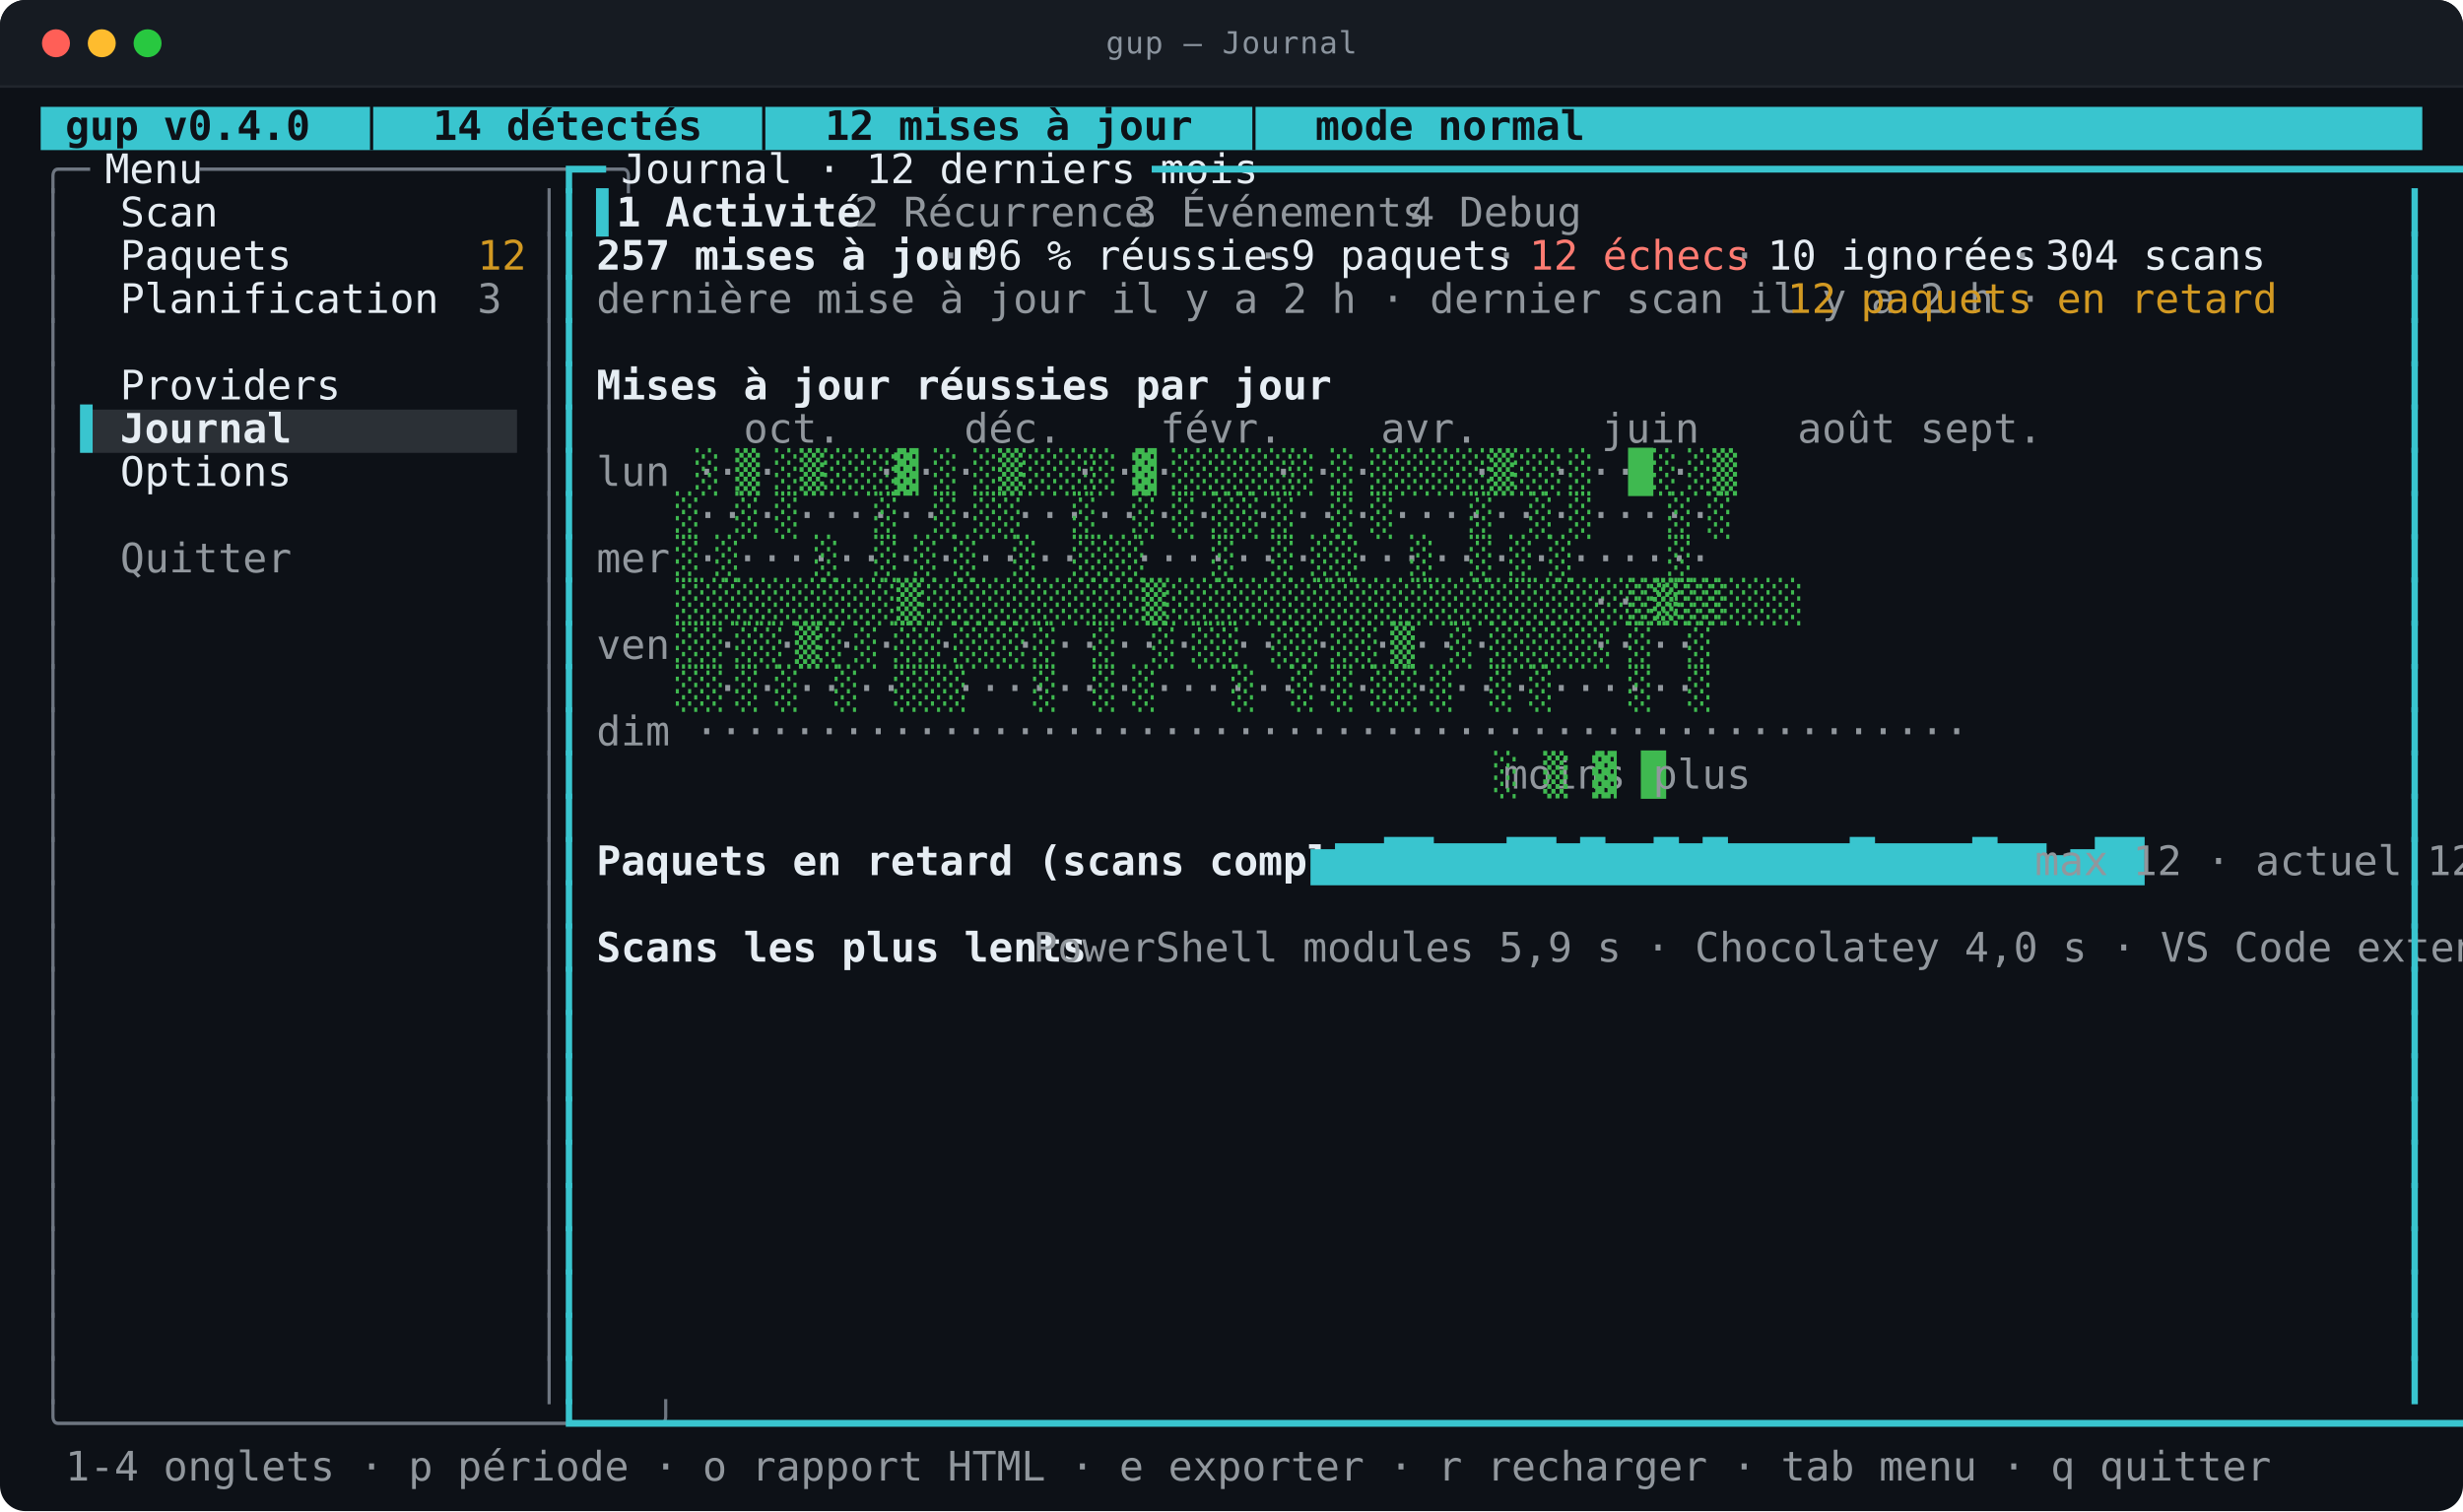
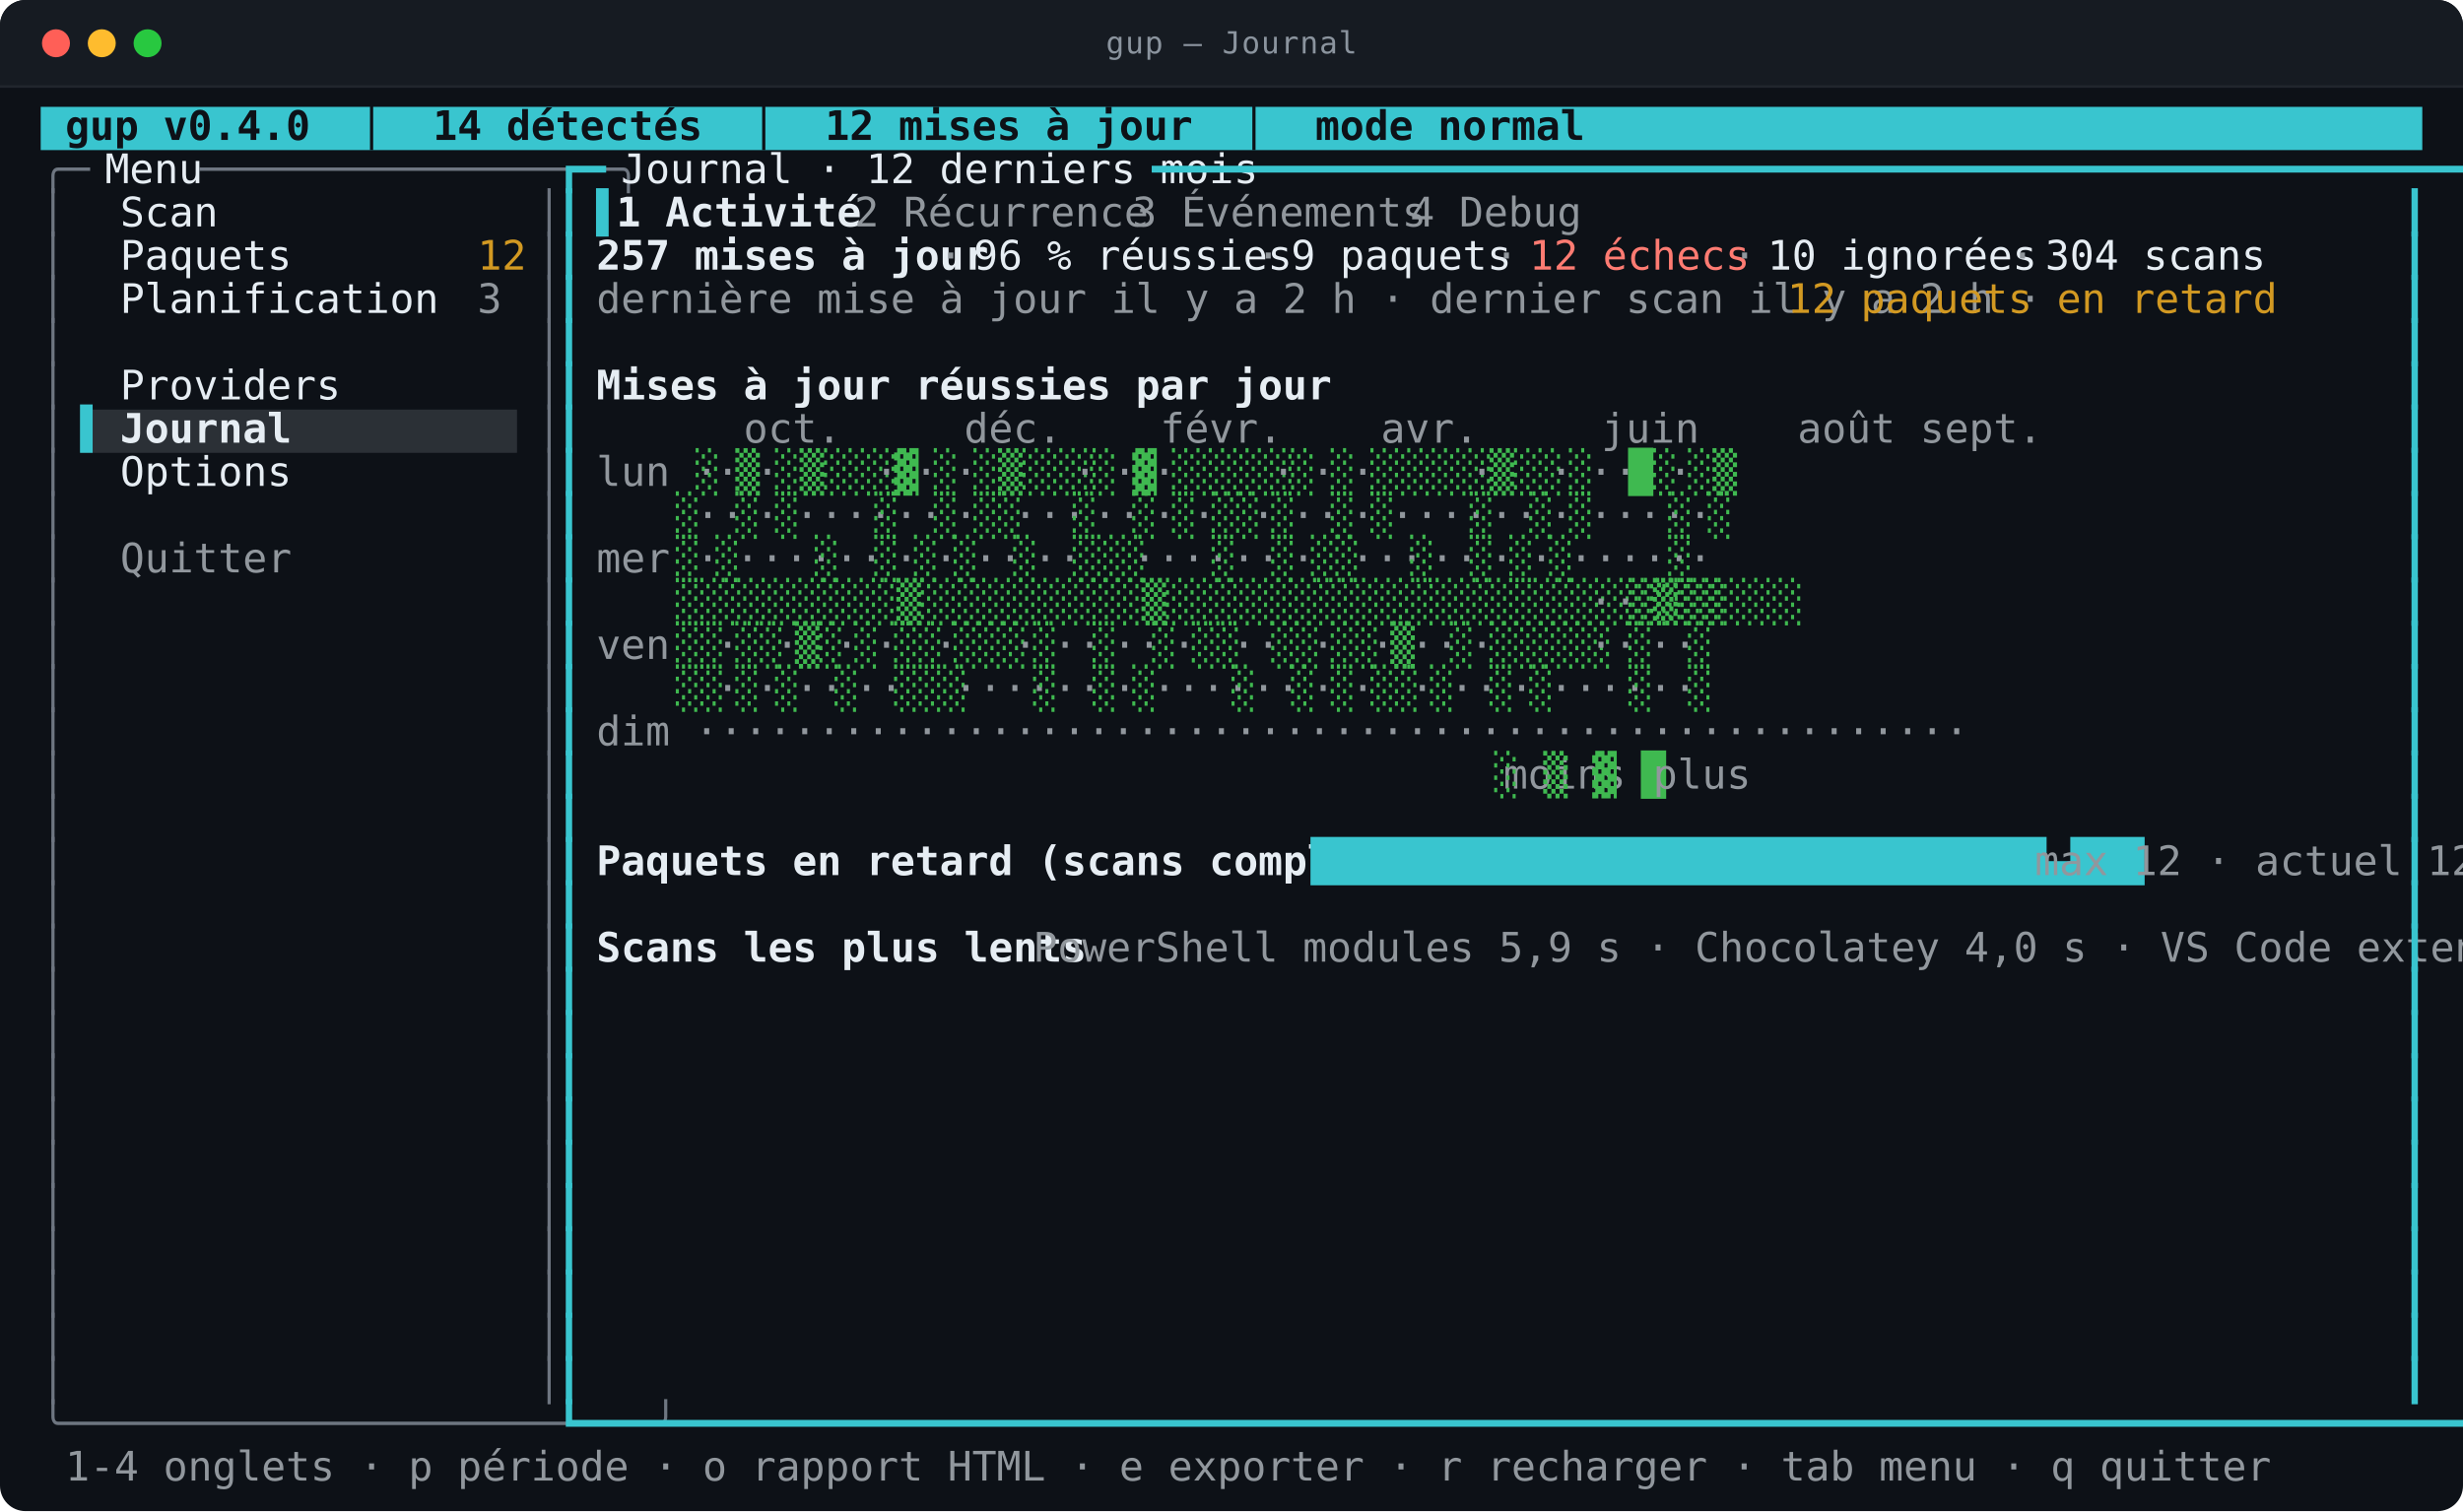
<svg xmlns="http://www.w3.org/2000/svg" viewBox="0 0 968.0 594.0" width="968.0" height="594.0" role="img" aria-labelledby="t d">
  <style>
text{font-family:ui-monospace,SFMono-Regular,"SF Mono",Menlo,Consolas,"DejaVu Sans Mono",monospace;font-size:16px}
.t{font-size:12px;letter-spacing:.4px;fill:#8b949e}
.b{font-weight:700}
.i{font-style:italic}
.u{text-decoration:underline}
.s{text-decoration:line-through}
.us{text-decoration:underline line-through}
.d{opacity:0.62}
.c0{fill:#39c5cf}
.c1{fill:#2b3036}
.c2{fill:#0d1117}
.c3{fill:#6e7681}
.c4{fill:#e6edf3}
.c5{fill:#91979d}
.c6{fill:#d29922}
.c7{fill:#ff7b72}
.c8{fill:#3fb950}
</style>
  <rect y="0.0" width="968.0" height="594.0" rx="10.0" fill="#0d1117" />
  <rect y="0.0" width="968.0" height="34.0" rx="10.0" fill="#161b22" />
  <rect y="24.0" width="968.0" height="10.0" fill="#161b22" />
  <line x1="0.0" y1="34.0" x2="968.0" y2="34.0" stroke="#21262d" />
  <circle cx="22.0" cy="17.0" r="5.5" fill="#ff5f57" />
  <circle cx="40.0" cy="17.0" r="5.5" fill="#febc2e" />
  <circle cx="58.0" cy="17.0" r="5.5" fill="#28c840" />
  <text class="t" x="484.0" y="21.0" text-anchor="middle">gup — Journal</text>
  <rect class="c0" x="16.0" y="42.0" width="936.0" height="17.0" />
  <rect class="c1" x="31.6" y="161.0" width="171.6" height="17.0" />
  <text class="c2 b" x="16.0" y="55.0" textLength="491.4" lengthAdjust="spacingAndGlyphs" xml:space="preserve"> gup v0.4.0  │  14 détectés  │  12 mises à jour  │  mode normal</text>
  <text class="c3" x="16.0" y="72.0" textLength="15.6" lengthAdjust="spacingAndGlyphs" xml:space="preserve">╭─</text>
  <text class="c4" x="31.6" y="72.0" textLength="46.8" lengthAdjust="spacingAndGlyphs" xml:space="preserve"> Menu </text>
  <text class="c3" x="78.4" y="72.0" textLength="140.4" lengthAdjust="spacingAndGlyphs" xml:space="preserve">─────────────────╮</text>
  <text class="c0" x="218.8" y="72.0" textLength="15.6" lengthAdjust="spacingAndGlyphs" xml:space="preserve">┏━</text>
  <text class="c4" x="234.4" y="72.0" textLength="218.4" lengthAdjust="spacingAndGlyphs" xml:space="preserve"> Journal · 12 derniers mois </text>
  <text class="c0" x="452.8" y="72.0" textLength="499.2" lengthAdjust="spacingAndGlyphs" xml:space="preserve">━━━━━━━━━━━━━━━━━━━━━━━━━━━━━━━━━━━━━━━━━━━━━━━━━━━━━━━━━━━━━━━┓</text>
  <text class="c3" x="16.0" y="89.0" textLength="7.8" lengthAdjust="spacingAndGlyphs" xml:space="preserve">│</text>
  <text class="c4" x="47.2" y="89.0" textLength="140.4" lengthAdjust="spacingAndGlyphs" xml:space="preserve">Scan              </text>
  <text class="c3" x="211.0" y="89.0" textLength="7.8" lengthAdjust="spacingAndGlyphs" xml:space="preserve">│</text>
  <text class="c0" x="218.8" y="89.0" textLength="7.8" lengthAdjust="spacingAndGlyphs" xml:space="preserve">┃</text>
  <text class="c0" x="234.4" y="89.0" textLength="7.8" lengthAdjust="spacingAndGlyphs" xml:space="preserve">▌</text>
  <text class="c4 b" x="242.2" y="89.0" textLength="78.0" lengthAdjust="spacingAndGlyphs" xml:space="preserve">1 Activité</text>
  <text class="c5" x="335.8" y="89.0" textLength="93.6" lengthAdjust="spacingAndGlyphs" xml:space="preserve">2 Récurrence</text>
  <text class="c5" x="445.0" y="89.0" textLength="93.6" lengthAdjust="spacingAndGlyphs" xml:space="preserve">3 Événements</text>
  <text class="c5" x="554.2" y="89.0" textLength="54.6" lengthAdjust="spacingAndGlyphs" xml:space="preserve">4 Debug</text>
  <text class="c0" x="944.2" y="89.0" textLength="7.8" lengthAdjust="spacingAndGlyphs" xml:space="preserve">┃</text>
  <text class="c3" x="16.0" y="106.0" textLength="7.8" lengthAdjust="spacingAndGlyphs" xml:space="preserve">│</text>
  <text class="c4" x="47.2" y="106.0" textLength="140.4" lengthAdjust="spacingAndGlyphs" xml:space="preserve">Paquets           </text>
  <text class="c6" x="187.6" y="106.0" textLength="15.6" lengthAdjust="spacingAndGlyphs" xml:space="preserve">12</text>
  <text class="c3" x="211.0" y="106.0" textLength="7.8" lengthAdjust="spacingAndGlyphs" xml:space="preserve">│</text>
  <text class="c0" x="218.8" y="106.0" textLength="7.8" lengthAdjust="spacingAndGlyphs" xml:space="preserve">┃</text>
  <text class="c4 b" x="234.4" y="106.0" textLength="124.8" lengthAdjust="spacingAndGlyphs" xml:space="preserve">257 mises à jour</text>
  <text class="c5" x="359.2" y="106.0" textLength="23.4" lengthAdjust="spacingAndGlyphs" xml:space="preserve"> · </text>
  <text class="c4" x="382.6" y="106.0" textLength="101.4" lengthAdjust="spacingAndGlyphs" xml:space="preserve">96 % réussies</text>
  <text class="c5" x="484.0" y="106.0" textLength="23.4" lengthAdjust="spacingAndGlyphs" xml:space="preserve"> · </text>
  <text class="c4" x="507.4" y="106.0" textLength="70.2" lengthAdjust="spacingAndGlyphs" xml:space="preserve">9 paquets</text>
  <text class="c5" x="577.6" y="106.0" textLength="23.4" lengthAdjust="spacingAndGlyphs" xml:space="preserve"> · </text>
  <text class="c7" x="601.0" y="106.0" textLength="70.2" lengthAdjust="spacingAndGlyphs" xml:space="preserve">12 échecs</text>
  <text class="c5" x="671.2" y="106.0" textLength="23.4" lengthAdjust="spacingAndGlyphs" xml:space="preserve"> · </text>
  <text class="c4" x="694.6" y="106.0" textLength="85.8" lengthAdjust="spacingAndGlyphs" xml:space="preserve">10 ignorées</text>
  <text class="c5" x="780.4" y="106.0" textLength="23.4" lengthAdjust="spacingAndGlyphs" xml:space="preserve"> · </text>
  <text class="c4" x="803.8" y="106.0" textLength="70.2" lengthAdjust="spacingAndGlyphs" xml:space="preserve">304 scans</text>
  <text class="c0" x="944.2" y="106.0" textLength="7.8" lengthAdjust="spacingAndGlyphs" xml:space="preserve">┃</text>
  <text class="c3" x="16.0" y="123.0" textLength="7.8" lengthAdjust="spacingAndGlyphs" xml:space="preserve">│</text>
  <text class="c4" x="47.2" y="123.0" textLength="140.4" lengthAdjust="spacingAndGlyphs" xml:space="preserve">Planification     </text>
  <text class="c5" x="187.6" y="123.0" textLength="7.8" lengthAdjust="spacingAndGlyphs" xml:space="preserve">3</text>
  <text class="c3" x="211.0" y="123.0" textLength="7.8" lengthAdjust="spacingAndGlyphs" xml:space="preserve">│</text>
  <text class="c0" x="218.8" y="123.0" textLength="7.8" lengthAdjust="spacingAndGlyphs" xml:space="preserve">┃</text>
  <text class="c5" x="234.4" y="123.0" textLength="468.0" lengthAdjust="spacingAndGlyphs" xml:space="preserve">dernière mise à jour il y a 2 h · dernier scan il y a 2 h · </text>
  <text class="c6" x="702.4" y="123.0" textLength="156.0" lengthAdjust="spacingAndGlyphs" xml:space="preserve">12 paquets en retard</text>
  <text class="c0" x="944.2" y="123.0" textLength="7.8" lengthAdjust="spacingAndGlyphs" xml:space="preserve">┃</text>
  <text class="c3" x="16.0" y="140.0" textLength="7.8" lengthAdjust="spacingAndGlyphs" xml:space="preserve">│</text>
  <text class="c3" x="211.0" y="140.0" textLength="7.8" lengthAdjust="spacingAndGlyphs" xml:space="preserve">│</text>
  <text class="c0" x="218.8" y="140.0" textLength="7.8" lengthAdjust="spacingAndGlyphs" xml:space="preserve">┃</text>
  <text class="c0" x="944.2" y="140.0" textLength="7.8" lengthAdjust="spacingAndGlyphs" xml:space="preserve">┃</text>
  <text class="c3" x="16.0" y="157.0" textLength="7.8" lengthAdjust="spacingAndGlyphs" xml:space="preserve">│</text>
  <text class="c4" x="47.2" y="157.0" textLength="140.4" lengthAdjust="spacingAndGlyphs" xml:space="preserve">Providers         </text>
  <text class="c3" x="211.0" y="157.0" textLength="7.8" lengthAdjust="spacingAndGlyphs" xml:space="preserve">│</text>
  <text class="c0" x="218.8" y="157.0" textLength="7.8" lengthAdjust="spacingAndGlyphs" xml:space="preserve">┃</text>
  <text class="c4 b" x="234.4" y="157.0" textLength="234.0" lengthAdjust="spacingAndGlyphs" xml:space="preserve">Mises à jour réussies par jour</text>
  <text class="c0" x="944.2" y="157.0" textLength="7.8" lengthAdjust="spacingAndGlyphs" xml:space="preserve">┃</text>
  <text class="c3" x="16.0" y="174.0" textLength="7.8" lengthAdjust="spacingAndGlyphs" xml:space="preserve">│</text>
  <text class="c0" x="31.6" y="174.0" textLength="15.6" lengthAdjust="spacingAndGlyphs" xml:space="preserve">▌ </text>
  <text class="c4 b" x="47.2" y="174.0" textLength="140.4" lengthAdjust="spacingAndGlyphs" xml:space="preserve">Journal           </text>
  <text class="c3" x="211.0" y="174.0" textLength="7.8" lengthAdjust="spacingAndGlyphs" xml:space="preserve">│</text>
  <text class="c0" x="218.8" y="174.0" textLength="7.8" lengthAdjust="spacingAndGlyphs" xml:space="preserve">┃</text>
  <text class="c5" x="234.4" y="174.0" textLength="460.2" lengthAdjust="spacingAndGlyphs" xml:space="preserve">      oct.     déc.    févr.    avr.     juin    août sept.</text>
  <text class="c0" x="944.2" y="174.0" textLength="7.8" lengthAdjust="spacingAndGlyphs" xml:space="preserve">┃</text>
  <text class="c3" x="16.0" y="191.0" textLength="7.8" lengthAdjust="spacingAndGlyphs" xml:space="preserve">│</text>
  <text class="c4" x="47.2" y="191.0" textLength="140.4" lengthAdjust="spacingAndGlyphs" xml:space="preserve">Options           </text>
  <text class="c3" x="211.0" y="191.0" textLength="7.8" lengthAdjust="spacingAndGlyphs" xml:space="preserve">│</text>
  <text class="c0" x="218.8" y="191.0" textLength="7.8" lengthAdjust="spacingAndGlyphs" xml:space="preserve">┃</text>
  <text class="c5" x="234.4" y="191.0" textLength="39.0" lengthAdjust="spacingAndGlyphs" xml:space="preserve">lun ·</text>
  <text class="c8" x="273.4" y="191.0" textLength="7.8" lengthAdjust="spacingAndGlyphs" xml:space="preserve">░</text>
  <text class="c5" x="281.2" y="191.0" textLength="7.8" lengthAdjust="spacingAndGlyphs" xml:space="preserve">·</text>
  <text class="c8" x="289.0" y="191.0" textLength="7.8" lengthAdjust="spacingAndGlyphs" xml:space="preserve">▒</text>
  <text class="c5" x="296.8" y="191.0" textLength="7.8" lengthAdjust="spacingAndGlyphs" xml:space="preserve">·</text>
  <text class="c8" x="304.6" y="191.0" textLength="39.0" lengthAdjust="spacingAndGlyphs" xml:space="preserve">░▒░░░</text>
  <text class="c5" x="343.6" y="191.0" textLength="7.8" lengthAdjust="spacingAndGlyphs" xml:space="preserve">·</text>
  <text class="c8" x="351.4" y="191.0" textLength="7.8" lengthAdjust="spacingAndGlyphs" xml:space="preserve">▓</text>
  <text class="c5" x="359.2" y="191.0" textLength="7.8" lengthAdjust="spacingAndGlyphs" xml:space="preserve">·</text>
  <text class="c8" x="367.0" y="191.0" textLength="7.8" lengthAdjust="spacingAndGlyphs" xml:space="preserve">░</text>
  <text class="c5" x="374.8" y="191.0" textLength="7.8" lengthAdjust="spacingAndGlyphs" xml:space="preserve">·</text>
  <text class="c8" x="382.6" y="191.0" textLength="39.0" lengthAdjust="spacingAndGlyphs" xml:space="preserve">░▒░░░</text>
  <text class="c5" x="421.6" y="191.0" textLength="7.8" lengthAdjust="spacingAndGlyphs" xml:space="preserve">·</text>
  <text class="c8" x="429.4" y="191.0" textLength="7.8" lengthAdjust="spacingAndGlyphs" xml:space="preserve">░</text>
  <text class="c5" x="437.2" y="191.0" textLength="7.8" lengthAdjust="spacingAndGlyphs" xml:space="preserve">·</text>
  <text class="c8" x="445.0" y="191.0" textLength="7.8" lengthAdjust="spacingAndGlyphs" xml:space="preserve">▓</text>
  <text class="c5" x="452.8" y="191.0" textLength="7.8" lengthAdjust="spacingAndGlyphs" xml:space="preserve">·</text>
  <text class="c8" x="460.6" y="191.0" textLength="39.0" lengthAdjust="spacingAndGlyphs" xml:space="preserve">░░░░░</text>
  <text class="c5" x="499.6" y="191.0" textLength="7.8" lengthAdjust="spacingAndGlyphs" xml:space="preserve">·</text>
  <text class="c8" x="507.4" y="191.0" textLength="7.8" lengthAdjust="spacingAndGlyphs" xml:space="preserve">░</text>
  <text class="c5" x="515.2" y="191.0" textLength="7.8" lengthAdjust="spacingAndGlyphs" xml:space="preserve">·</text>
  <text class="c8" x="523.0" y="191.0" textLength="7.8" lengthAdjust="spacingAndGlyphs" xml:space="preserve">░</text>
  <text class="c5" x="530.8" y="191.0" textLength="7.8" lengthAdjust="spacingAndGlyphs" xml:space="preserve">·</text>
  <text class="c8" x="538.6" y="191.0" textLength="39.0" lengthAdjust="spacingAndGlyphs" xml:space="preserve">░░░░░</text>
  <text class="c5" x="577.6" y="191.0" textLength="7.8" lengthAdjust="spacingAndGlyphs" xml:space="preserve">·</text>
  <text class="c8" x="585.4" y="191.0" textLength="23.4" lengthAdjust="spacingAndGlyphs" xml:space="preserve">▒░░</text>
  <text class="c5" x="608.8" y="191.0" textLength="7.8" lengthAdjust="spacingAndGlyphs" xml:space="preserve">·</text>
  <text class="c8" x="616.6" y="191.0" textLength="7.8" lengthAdjust="spacingAndGlyphs" xml:space="preserve">░</text>
  <text class="c5" x="624.4" y="191.0" textLength="15.6" lengthAdjust="spacingAndGlyphs" xml:space="preserve">··</text>
  <text class="c8" x="640.0" y="191.0" textLength="15.6" lengthAdjust="spacingAndGlyphs" xml:space="preserve">█░</text>
  <text class="c5" x="655.6" y="191.0" textLength="7.8" lengthAdjust="spacingAndGlyphs" xml:space="preserve">·</text>
  <text class="c8" x="663.4" y="191.0" textLength="15.6" lengthAdjust="spacingAndGlyphs" xml:space="preserve">░▒</text>
  <text class="c0" x="944.2" y="191.0" textLength="7.8" lengthAdjust="spacingAndGlyphs" xml:space="preserve">┃</text>
  <text class="c3" x="16.0" y="208.0" textLength="7.8" lengthAdjust="spacingAndGlyphs" xml:space="preserve">│</text>
  <text class="c3" x="211.0" y="208.0" textLength="7.8" lengthAdjust="spacingAndGlyphs" xml:space="preserve">│</text>
  <text class="c0" x="218.8" y="208.0" textLength="7.8" lengthAdjust="spacingAndGlyphs" xml:space="preserve">┃</text>
  <text class="c8" x="265.6" y="208.0" textLength="7.8" lengthAdjust="spacingAndGlyphs" xml:space="preserve">░</text>
  <text class="c5" x="273.4" y="208.0" textLength="15.6" lengthAdjust="spacingAndGlyphs" xml:space="preserve">··</text>
  <text class="c8" x="289.0" y="208.0" textLength="7.8" lengthAdjust="spacingAndGlyphs" xml:space="preserve">░</text>
  <text class="c5" x="296.8" y="208.0" textLength="7.8" lengthAdjust="spacingAndGlyphs" xml:space="preserve">·</text>
  <text class="c8" x="304.6" y="208.0" textLength="7.8" lengthAdjust="spacingAndGlyphs" xml:space="preserve">░</text>
  <text class="c5" x="312.4" y="208.0" textLength="31.2" lengthAdjust="spacingAndGlyphs" xml:space="preserve">····</text>
  <text class="c8" x="343.6" y="208.0" textLength="7.8" lengthAdjust="spacingAndGlyphs" xml:space="preserve">░</text>
  <text class="c5" x="351.4" y="208.0" textLength="15.6" lengthAdjust="spacingAndGlyphs" xml:space="preserve">··</text>
  <text class="c8" x="367.0" y="208.0" textLength="7.8" lengthAdjust="spacingAndGlyphs" xml:space="preserve">░</text>
  <text class="c5" x="374.8" y="208.0" textLength="7.8" lengthAdjust="spacingAndGlyphs" xml:space="preserve">·</text>
  <text class="c8" x="382.6" y="208.0" textLength="15.6" lengthAdjust="spacingAndGlyphs" xml:space="preserve">░░</text>
  <text class="c5" x="398.2" y="208.0" textLength="23.4" lengthAdjust="spacingAndGlyphs" xml:space="preserve">···</text>
  <text class="c8" x="421.6" y="208.0" textLength="7.8" lengthAdjust="spacingAndGlyphs" xml:space="preserve">░</text>
  <text class="c5" x="429.4" y="208.0" textLength="15.6" lengthAdjust="spacingAndGlyphs" xml:space="preserve">··</text>
  <text class="c8" x="445.0" y="208.0" textLength="7.8" lengthAdjust="spacingAndGlyphs" xml:space="preserve">░</text>
  <text class="c5" x="452.8" y="208.0" textLength="7.8" lengthAdjust="spacingAndGlyphs" xml:space="preserve">·</text>
  <text class="c8" x="460.6" y="208.0" textLength="7.8" lengthAdjust="spacingAndGlyphs" xml:space="preserve">░</text>
  <text class="c5" x="468.4" y="208.0" textLength="7.8" lengthAdjust="spacingAndGlyphs" xml:space="preserve">·</text>
  <text class="c8" x="476.2" y="208.0" textLength="15.6" lengthAdjust="spacingAndGlyphs" xml:space="preserve">░░</text>
  <text class="c5" x="491.8" y="208.0" textLength="7.8" lengthAdjust="spacingAndGlyphs" xml:space="preserve">·</text>
  <text class="c8" x="499.6" y="208.0" textLength="7.8" lengthAdjust="spacingAndGlyphs" xml:space="preserve">░</text>
  <text class="c5" x="507.4" y="208.0" textLength="15.6" lengthAdjust="spacingAndGlyphs" xml:space="preserve">··</text>
  <text class="c8" x="523.0" y="208.0" textLength="7.8" lengthAdjust="spacingAndGlyphs" xml:space="preserve">░</text>
  <text class="c5" x="530.8" y="208.0" textLength="7.8" lengthAdjust="spacingAndGlyphs" xml:space="preserve">·</text>
  <text class="c8" x="538.6" y="208.0" textLength="7.8" lengthAdjust="spacingAndGlyphs" xml:space="preserve">░</text>
  <text class="c5" x="546.4" y="208.0" textLength="31.2" lengthAdjust="spacingAndGlyphs" xml:space="preserve">····</text>
  <text class="c8" x="577.6" y="208.0" textLength="7.8" lengthAdjust="spacingAndGlyphs" xml:space="preserve">░</text>
  <text class="c5" x="585.4" y="208.0" textLength="15.6" lengthAdjust="spacingAndGlyphs" xml:space="preserve">··</text>
  <text class="c8" x="601.0" y="208.0" textLength="7.8" lengthAdjust="spacingAndGlyphs" xml:space="preserve">░</text>
  <text class="c5" x="608.8" y="208.0" textLength="7.8" lengthAdjust="spacingAndGlyphs" xml:space="preserve">·</text>
  <text class="c8" x="616.6" y="208.0" textLength="7.8" lengthAdjust="spacingAndGlyphs" xml:space="preserve">░</text>
  <text class="c5" x="624.4" y="208.0" textLength="31.2" lengthAdjust="spacingAndGlyphs" xml:space="preserve">····</text>
  <text class="c8" x="655.6" y="208.0" textLength="7.8" lengthAdjust="spacingAndGlyphs" xml:space="preserve">░</text>
  <text class="c5" x="663.4" y="208.0" textLength="7.8" lengthAdjust="spacingAndGlyphs" xml:space="preserve">·</text>
  <text class="c8" x="671.2" y="208.0" textLength="7.8" lengthAdjust="spacingAndGlyphs" xml:space="preserve">░</text>
  <text class="c0" x="944.2" y="208.0" textLength="7.8" lengthAdjust="spacingAndGlyphs" xml:space="preserve">┃</text>
  <text class="c3" x="16.0" y="225.0" textLength="7.8" lengthAdjust="spacingAndGlyphs" xml:space="preserve">│</text>
  <text class="c5" x="47.2" y="225.0" textLength="140.4" lengthAdjust="spacingAndGlyphs" xml:space="preserve">Quitter           </text>
  <text class="c3" x="211.0" y="225.0" textLength="7.8" lengthAdjust="spacingAndGlyphs" xml:space="preserve">│</text>
  <text class="c0" x="218.8" y="225.0" textLength="7.8" lengthAdjust="spacingAndGlyphs" xml:space="preserve">┃</text>
  <text class="c5" x="234.4" y="225.0" textLength="31.2" lengthAdjust="spacingAndGlyphs" xml:space="preserve">mer </text>
  <text class="c8" x="265.6" y="225.0" textLength="7.8" lengthAdjust="spacingAndGlyphs" xml:space="preserve">░</text>
  <text class="c5" x="273.4" y="225.0" textLength="7.8" lengthAdjust="spacingAndGlyphs" xml:space="preserve">·</text>
  <text class="c8" x="281.2" y="225.0" textLength="7.8" lengthAdjust="spacingAndGlyphs" xml:space="preserve">░</text>
  <text class="c5" x="289.0" y="225.0" textLength="31.2" lengthAdjust="spacingAndGlyphs" xml:space="preserve">····</text>
  <text class="c8" x="320.2" y="225.0" textLength="7.8" lengthAdjust="spacingAndGlyphs" xml:space="preserve">░</text>
  <text class="c5" x="328.0" y="225.0" textLength="15.6" lengthAdjust="spacingAndGlyphs" xml:space="preserve">··</text>
  <text class="c8" x="343.6" y="225.0" textLength="7.8" lengthAdjust="spacingAndGlyphs" xml:space="preserve">░</text>
  <text class="c5" x="351.4" y="225.0" textLength="7.8" lengthAdjust="spacingAndGlyphs" xml:space="preserve">·</text>
  <text class="c8" x="359.2" y="225.0" textLength="7.8" lengthAdjust="spacingAndGlyphs" xml:space="preserve">░</text>
  <text class="c5" x="367.0" y="225.0" textLength="7.8" lengthAdjust="spacingAndGlyphs" xml:space="preserve">·</text>
  <text class="c8" x="374.8" y="225.0" textLength="7.8" lengthAdjust="spacingAndGlyphs" xml:space="preserve">░</text>
  <text class="c5" x="382.6" y="225.0" textLength="15.6" lengthAdjust="spacingAndGlyphs" xml:space="preserve">··</text>
  <text class="c8" x="398.2" y="225.0" textLength="7.8" lengthAdjust="spacingAndGlyphs" xml:space="preserve">░</text>
  <text class="c5" x="406.0" y="225.0" textLength="15.6" lengthAdjust="spacingAndGlyphs" xml:space="preserve">··</text>
  <text class="c8" x="421.6" y="225.0" textLength="23.4" lengthAdjust="spacingAndGlyphs" xml:space="preserve">░░░</text>
  <text class="c5" x="445.0" y="225.0" textLength="31.2" lengthAdjust="spacingAndGlyphs" xml:space="preserve">····</text>
  <text class="c8" x="476.2" y="225.0" textLength="7.8" lengthAdjust="spacingAndGlyphs" xml:space="preserve">░</text>
  <text class="c5" x="484.0" y="225.0" textLength="15.6" lengthAdjust="spacingAndGlyphs" xml:space="preserve">··</text>
  <text class="c8" x="499.6" y="225.0" textLength="7.8" lengthAdjust="spacingAndGlyphs" xml:space="preserve">░</text>
  <text class="c5" x="507.4" y="225.0" textLength="7.8" lengthAdjust="spacingAndGlyphs" xml:space="preserve">·</text>
  <text class="c8" x="515.2" y="225.0" textLength="15.6" lengthAdjust="spacingAndGlyphs" xml:space="preserve">░░</text>
  <text class="c5" x="530.8" y="225.0" textLength="23.4" lengthAdjust="spacingAndGlyphs" xml:space="preserve">···</text>
  <text class="c8" x="554.2" y="225.0" textLength="7.8" lengthAdjust="spacingAndGlyphs" xml:space="preserve">░</text>
  <text class="c5" x="562.0" y="225.0" textLength="15.6" lengthAdjust="spacingAndGlyphs" xml:space="preserve">··</text>
  <text class="c8" x="577.6" y="225.0" textLength="7.8" lengthAdjust="spacingAndGlyphs" xml:space="preserve">░</text>
  <text class="c5" x="585.4" y="225.0" textLength="7.8" lengthAdjust="spacingAndGlyphs" xml:space="preserve">·</text>
  <text class="c8" x="593.2" y="225.0" textLength="7.8" lengthAdjust="spacingAndGlyphs" xml:space="preserve">░</text>
  <text class="c5" x="601.0" y="225.0" textLength="7.8" lengthAdjust="spacingAndGlyphs" xml:space="preserve">·</text>
  <text class="c8" x="608.8" y="225.0" textLength="7.8" lengthAdjust="spacingAndGlyphs" xml:space="preserve">░</text>
  <text class="c5" x="616.6" y="225.0" textLength="39.0" lengthAdjust="spacingAndGlyphs" xml:space="preserve">·····</text>
  <text class="c8" x="655.6" y="225.0" textLength="7.8" lengthAdjust="spacingAndGlyphs" xml:space="preserve">░</text>
  <text class="c5" x="663.4" y="225.0" textLength="7.8" lengthAdjust="spacingAndGlyphs" xml:space="preserve">·</text>
  <text class="c0" x="944.2" y="225.0" textLength="7.8" lengthAdjust="spacingAndGlyphs" xml:space="preserve">┃</text>
  <text class="c3" x="16.0" y="242.0" textLength="7.8" lengthAdjust="spacingAndGlyphs" xml:space="preserve">│</text>
  <text class="c3" x="211.0" y="242.0" textLength="7.8" lengthAdjust="spacingAndGlyphs" xml:space="preserve">│</text>
  <text class="c0" x="218.8" y="242.0" textLength="7.8" lengthAdjust="spacingAndGlyphs" xml:space="preserve">┃</text>
  <text class="c8" x="265.6" y="242.0" textLength="358.8" lengthAdjust="spacingAndGlyphs" xml:space="preserve">░░░░░░░░░▒░░░░░░░░░▒░░░░░░░░░░░░░░░░░░░░░░░░░░</text>
  <text class="c5" x="624.4" y="242.0" textLength="15.6" lengthAdjust="spacingAndGlyphs" xml:space="preserve">··</text>
  <text class="c8" x="640.0" y="242.0" textLength="31.2" lengthAdjust="spacingAndGlyphs" xml:space="preserve">░▒░░</text>
  <text class="c0" x="944.2" y="242.0" textLength="7.8" lengthAdjust="spacingAndGlyphs" xml:space="preserve">┃</text>
  <text class="c3" x="16.0" y="259.0" textLength="7.8" lengthAdjust="spacingAndGlyphs" xml:space="preserve">│</text>
  <text class="c3" x="211.0" y="259.0" textLength="7.8" lengthAdjust="spacingAndGlyphs" xml:space="preserve">│</text>
  <text class="c0" x="218.8" y="259.0" textLength="7.8" lengthAdjust="spacingAndGlyphs" xml:space="preserve">┃</text>
  <text class="c5" x="234.4" y="259.0" textLength="31.2" lengthAdjust="spacingAndGlyphs" xml:space="preserve">ven </text>
  <text class="c8" x="265.6" y="259.0" textLength="15.6" lengthAdjust="spacingAndGlyphs" xml:space="preserve">░░</text>
  <text class="c5" x="281.2" y="259.0" textLength="7.8" lengthAdjust="spacingAndGlyphs" xml:space="preserve">·</text>
  <text class="c8" x="289.0" y="259.0" textLength="15.6" lengthAdjust="spacingAndGlyphs" xml:space="preserve">░░</text>
  <text class="c5" x="304.6" y="259.0" textLength="7.8" lengthAdjust="spacingAndGlyphs" xml:space="preserve">·</text>
  <text class="c8" x="312.4" y="259.0" textLength="15.6" lengthAdjust="spacingAndGlyphs" xml:space="preserve">▒░</text>
  <text class="c5" x="328.0" y="259.0" textLength="7.8" lengthAdjust="spacingAndGlyphs" xml:space="preserve">·</text>
  <text class="c8" x="335.8" y="259.0" textLength="7.8" lengthAdjust="spacingAndGlyphs" xml:space="preserve">░</text>
  <text class="c5" x="343.6" y="259.0" textLength="7.8" lengthAdjust="spacingAndGlyphs" xml:space="preserve">·</text>
  <text class="c8" x="351.4" y="259.0" textLength="15.6" lengthAdjust="spacingAndGlyphs" xml:space="preserve">░░</text>
  <text class="c5" x="367.0" y="259.0" textLength="7.8" lengthAdjust="spacingAndGlyphs" xml:space="preserve">·</text>
  <text class="c8" x="374.8" y="259.0" textLength="23.4" lengthAdjust="spacingAndGlyphs" xml:space="preserve">░░░</text>
  <text class="c5" x="398.2" y="259.0" textLength="7.8" lengthAdjust="spacingAndGlyphs" xml:space="preserve">·</text>
  <text class="c8" x="406.0" y="259.0" textLength="7.8" lengthAdjust="spacingAndGlyphs" xml:space="preserve">░</text>
  <text class="c5" x="413.8" y="259.0" textLength="15.6" lengthAdjust="spacingAndGlyphs" xml:space="preserve">··</text>
  <text class="c8" x="429.4" y="259.0" textLength="7.8" lengthAdjust="spacingAndGlyphs" xml:space="preserve">░</text>
  <text class="c5" x="437.2" y="259.0" textLength="15.6" lengthAdjust="spacingAndGlyphs" xml:space="preserve">··</text>
  <text class="c8" x="452.8" y="259.0" textLength="7.8" lengthAdjust="spacingAndGlyphs" xml:space="preserve">░</text>
  <text class="c5" x="460.6" y="259.0" textLength="7.8" lengthAdjust="spacingAndGlyphs" xml:space="preserve">·</text>
  <text class="c8" x="468.4" y="259.0" textLength="15.6" lengthAdjust="spacingAndGlyphs" xml:space="preserve">░░</text>
  <text class="c5" x="484.0" y="259.0" textLength="15.6" lengthAdjust="spacingAndGlyphs" xml:space="preserve">··</text>
  <text class="c8" x="499.6" y="259.0" textLength="15.6" lengthAdjust="spacingAndGlyphs" xml:space="preserve">░░</text>
  <text class="c5" x="515.2" y="259.0" textLength="7.8" lengthAdjust="spacingAndGlyphs" xml:space="preserve">·</text>
  <text class="c8" x="523.0" y="259.0" textLength="15.6" lengthAdjust="spacingAndGlyphs" xml:space="preserve">░░</text>
  <text class="c5" x="538.6" y="259.0" textLength="7.8" lengthAdjust="spacingAndGlyphs" xml:space="preserve">·</text>
  <text class="c8" x="546.4" y="259.0" textLength="7.8" lengthAdjust="spacingAndGlyphs" xml:space="preserve">▒</text>
  <text class="c5" x="554.2" y="259.0" textLength="15.6" lengthAdjust="spacingAndGlyphs" xml:space="preserve">··</text>
  <text class="c8" x="569.8" y="259.0" textLength="7.8" lengthAdjust="spacingAndGlyphs" xml:space="preserve">░</text>
  <text class="c5" x="577.6" y="259.0" textLength="7.8" lengthAdjust="spacingAndGlyphs" xml:space="preserve">·</text>
  <text class="c8" x="585.4" y="259.0" textLength="39.0" lengthAdjust="spacingAndGlyphs" xml:space="preserve">░░░░░</text>
  <text class="c5" x="624.4" y="259.0" textLength="15.6" lengthAdjust="spacingAndGlyphs" xml:space="preserve">··</text>
  <text class="c8" x="640.0" y="259.0" textLength="7.8" lengthAdjust="spacingAndGlyphs" xml:space="preserve">░</text>
  <text class="c5" x="647.8" y="259.0" textLength="15.6" lengthAdjust="spacingAndGlyphs" xml:space="preserve">··</text>
  <text class="c8" x="663.4" y="259.0" textLength="7.8" lengthAdjust="spacingAndGlyphs" xml:space="preserve">░</text>
  <text class="c0" x="944.2" y="259.0" textLength="7.8" lengthAdjust="spacingAndGlyphs" xml:space="preserve">┃</text>
  <text class="c3" x="16.0" y="276.0" textLength="7.8" lengthAdjust="spacingAndGlyphs" xml:space="preserve">│</text>
  <text class="c3" x="211.0" y="276.0" textLength="7.8" lengthAdjust="spacingAndGlyphs" xml:space="preserve">│</text>
  <text class="c0" x="218.8" y="276.0" textLength="7.8" lengthAdjust="spacingAndGlyphs" xml:space="preserve">┃</text>
  <text class="c8" x="265.6" y="276.0" textLength="15.6" lengthAdjust="spacingAndGlyphs" xml:space="preserve">░░</text>
  <text class="c5" x="281.2" y="276.0" textLength="7.8" lengthAdjust="spacingAndGlyphs" xml:space="preserve">·</text>
  <text class="c8" x="289.0" y="276.0" textLength="7.8" lengthAdjust="spacingAndGlyphs" xml:space="preserve">░</text>
  <text class="c5" x="296.8" y="276.0" textLength="7.8" lengthAdjust="spacingAndGlyphs" xml:space="preserve">·</text>
  <text class="c8" x="304.6" y="276.0" textLength="7.8" lengthAdjust="spacingAndGlyphs" xml:space="preserve">░</text>
  <text class="c5" x="312.4" y="276.0" textLength="15.6" lengthAdjust="spacingAndGlyphs" xml:space="preserve">··</text>
  <text class="c8" x="328.0" y="276.0" textLength="7.8" lengthAdjust="spacingAndGlyphs" xml:space="preserve">░</text>
  <text class="c5" x="335.8" y="276.0" textLength="15.6" lengthAdjust="spacingAndGlyphs" xml:space="preserve">··</text>
  <text class="c8" x="351.4" y="276.0" textLength="23.4" lengthAdjust="spacingAndGlyphs" xml:space="preserve">░░░</text>
  <text class="c5" x="374.8" y="276.0" textLength="31.2" lengthAdjust="spacingAndGlyphs" xml:space="preserve">····</text>
  <text class="c8" x="406.0" y="276.0" textLength="7.8" lengthAdjust="spacingAndGlyphs" xml:space="preserve">░</text>
  <text class="c5" x="413.8" y="276.0" textLength="15.6" lengthAdjust="spacingAndGlyphs" xml:space="preserve">··</text>
  <text class="c8" x="429.4" y="276.0" textLength="7.8" lengthAdjust="spacingAndGlyphs" xml:space="preserve">░</text>
  <text class="c5" x="437.2" y="276.0" textLength="7.8" lengthAdjust="spacingAndGlyphs" xml:space="preserve">·</text>
  <text class="c8" x="445.0" y="276.0" textLength="7.8" lengthAdjust="spacingAndGlyphs" xml:space="preserve">░</text>
  <text class="c5" x="452.8" y="276.0" textLength="31.2" lengthAdjust="spacingAndGlyphs" xml:space="preserve">····</text>
  <text class="c8" x="484.0" y="276.0" textLength="7.8" lengthAdjust="spacingAndGlyphs" xml:space="preserve">░</text>
  <text class="c5" x="491.8" y="276.0" textLength="15.6" lengthAdjust="spacingAndGlyphs" xml:space="preserve">··</text>
  <text class="c8" x="507.4" y="276.0" textLength="7.8" lengthAdjust="spacingAndGlyphs" xml:space="preserve">░</text>
  <text class="c5" x="515.2" y="276.0" textLength="7.8" lengthAdjust="spacingAndGlyphs" xml:space="preserve">·</text>
  <text class="c8" x="523.0" y="276.0" textLength="7.8" lengthAdjust="spacingAndGlyphs" xml:space="preserve">░</text>
  <text class="c5" x="530.8" y="276.0" textLength="7.8" lengthAdjust="spacingAndGlyphs" xml:space="preserve">·</text>
  <text class="c8" x="538.6" y="276.0" textLength="15.6" lengthAdjust="spacingAndGlyphs" xml:space="preserve">░░</text>
  <text class="c5" x="554.2" y="276.0" textLength="7.8" lengthAdjust="spacingAndGlyphs" xml:space="preserve">·</text>
  <text class="c8" x="562.0" y="276.0" textLength="7.8" lengthAdjust="spacingAndGlyphs" xml:space="preserve">░</text>
  <text class="c5" x="569.8" y="276.0" textLength="15.6" lengthAdjust="spacingAndGlyphs" xml:space="preserve">··</text>
  <text class="c8" x="585.4" y="276.0" textLength="7.8" lengthAdjust="spacingAndGlyphs" xml:space="preserve">░</text>
  <text class="c5" x="593.2" y="276.0" textLength="7.8" lengthAdjust="spacingAndGlyphs" xml:space="preserve">·</text>
  <text class="c8" x="601.0" y="276.0" textLength="7.8" lengthAdjust="spacingAndGlyphs" xml:space="preserve">░</text>
  <text class="c5" x="608.8" y="276.0" textLength="31.2" lengthAdjust="spacingAndGlyphs" xml:space="preserve">····</text>
  <text class="c8" x="640.0" y="276.0" textLength="7.8" lengthAdjust="spacingAndGlyphs" xml:space="preserve">░</text>
  <text class="c5" x="647.8" y="276.0" textLength="15.6" lengthAdjust="spacingAndGlyphs" xml:space="preserve">··</text>
  <text class="c8" x="663.4" y="276.0" textLength="7.8" lengthAdjust="spacingAndGlyphs" xml:space="preserve">░</text>
  <text class="c0" x="944.2" y="276.0" textLength="7.8" lengthAdjust="spacingAndGlyphs" xml:space="preserve">┃</text>
  <text class="c3" x="16.0" y="293.0" textLength="7.8" lengthAdjust="spacingAndGlyphs" xml:space="preserve">│</text>
  <text class="c3" x="211.0" y="293.0" textLength="7.8" lengthAdjust="spacingAndGlyphs" xml:space="preserve">│</text>
  <text class="c0" x="218.8" y="293.0" textLength="7.8" lengthAdjust="spacingAndGlyphs" xml:space="preserve">┃</text>
  <text class="c5" x="234.4" y="293.0" textLength="436.8" lengthAdjust="spacingAndGlyphs" xml:space="preserve">dim ····················································</text>
  <text class="c0" x="944.2" y="293.0" textLength="7.8" lengthAdjust="spacingAndGlyphs" xml:space="preserve">┃</text>
  <text class="c3" x="16.0" y="310.0" textLength="7.8" lengthAdjust="spacingAndGlyphs" xml:space="preserve">│</text>
  <text class="c3" x="211.0" y="310.0" textLength="7.8" lengthAdjust="spacingAndGlyphs" xml:space="preserve">│</text>
  <text class="c0" x="218.8" y="310.0" textLength="7.8" lengthAdjust="spacingAndGlyphs" xml:space="preserve">┃</text>
  <text class="c5" x="234.4" y="310.0" textLength="343.2" lengthAdjust="spacingAndGlyphs" xml:space="preserve">                                     moins ·</text>
  <text class="c8" x="577.6" y="310.0" textLength="62.4" lengthAdjust="spacingAndGlyphs" xml:space="preserve"> ░ ▒ ▓ █</text>
  <text class="c5" x="640.0" y="310.0" textLength="39.0" lengthAdjust="spacingAndGlyphs" xml:space="preserve"> plus</text>
  <text class="c0" x="944.2" y="310.0" textLength="7.8" lengthAdjust="spacingAndGlyphs" xml:space="preserve">┃</text>
  <text class="c3" x="16.0" y="327.0" textLength="7.8" lengthAdjust="spacingAndGlyphs" xml:space="preserve">│</text>
  <text class="c3" x="211.0" y="327.0" textLength="7.8" lengthAdjust="spacingAndGlyphs" xml:space="preserve">│</text>
  <text class="c0" x="218.8" y="327.0" textLength="7.8" lengthAdjust="spacingAndGlyphs" xml:space="preserve">┃</text>
  <text class="c0" x="944.2" y="327.0" textLength="7.8" lengthAdjust="spacingAndGlyphs" xml:space="preserve">┃</text>
  <text class="c3" x="16.0" y="344.0" textLength="7.8" lengthAdjust="spacingAndGlyphs" xml:space="preserve">│</text>
  <text class="c3" x="211.0" y="344.0" textLength="7.8" lengthAdjust="spacingAndGlyphs" xml:space="preserve">│</text>
  <text class="c0" x="218.8" y="344.0" textLength="7.8" lengthAdjust="spacingAndGlyphs" xml:space="preserve">┃</text>
  <text class="c4 b" x="234.4" y="344.0" textLength="265.2" lengthAdjust="spacingAndGlyphs" xml:space="preserve">Paquets en retard (scans complets)</text>
-   <text class="c0" x="515.2" y="344.0" textLength="265.2" lengthAdjust="spacingAndGlyphs" xml:space="preserve">▆▇▇██▇▇▇██▇█▇▇█▇█▇▇▇▇▇█▇▇▇▇█▇▇▅▆██</text>
+   <text class="c0" x="515.2" y="344.0" textLength="265.2" lengthAdjust="spacingAndGlyphs" xml:space="preserve">██████████████████████████████▄███</text>
  <text class="c5" x="780.4" y="344.0" textLength="156.0" lengthAdjust="spacingAndGlyphs" xml:space="preserve">  max 12 · actuel 12</text>
  <text class="c0" x="944.2" y="344.0" textLength="7.8" lengthAdjust="spacingAndGlyphs" xml:space="preserve">┃</text>
  <text class="c3" x="16.0" y="361.0" textLength="7.8" lengthAdjust="spacingAndGlyphs" xml:space="preserve">│</text>
  <text class="c3" x="211.0" y="361.0" textLength="7.8" lengthAdjust="spacingAndGlyphs" xml:space="preserve">│</text>
  <text class="c0" x="218.8" y="361.0" textLength="7.8" lengthAdjust="spacingAndGlyphs" xml:space="preserve">┃</text>
  <text class="c0" x="944.2" y="361.0" textLength="7.8" lengthAdjust="spacingAndGlyphs" xml:space="preserve">┃</text>
  <text class="c3" x="16.0" y="378.0" textLength="7.8" lengthAdjust="spacingAndGlyphs" xml:space="preserve">│</text>
  <text class="c3" x="211.0" y="378.0" textLength="7.8" lengthAdjust="spacingAndGlyphs" xml:space="preserve">│</text>
  <text class="c0" x="218.8" y="378.0" textLength="7.8" lengthAdjust="spacingAndGlyphs" xml:space="preserve">┃</text>
  <text class="c4 b" x="234.4" y="378.0" textLength="171.6" lengthAdjust="spacingAndGlyphs" xml:space="preserve">Scans les plus lents  </text>
  <text class="c5" x="406.0" y="378.0" textLength="530.4" lengthAdjust="spacingAndGlyphs" xml:space="preserve">PowerShell modules 5,9 s · Chocolatey 4,0 s · VS Code extensions 3,…</text>
  <text class="c0" x="944.2" y="378.0" textLength="7.8" lengthAdjust="spacingAndGlyphs" xml:space="preserve">┃</text>
  <text class="c3" x="16.0" y="395.0" textLength="7.8" lengthAdjust="spacingAndGlyphs" xml:space="preserve">│</text>
  <text class="c3" x="211.0" y="395.0" textLength="7.8" lengthAdjust="spacingAndGlyphs" xml:space="preserve">│</text>
  <text class="c0" x="218.8" y="395.0" textLength="7.8" lengthAdjust="spacingAndGlyphs" xml:space="preserve">┃</text>
  <text class="c0" x="944.2" y="395.0" textLength="7.8" lengthAdjust="spacingAndGlyphs" xml:space="preserve">┃</text>
  <text class="c3" x="16.0" y="412.0" textLength="7.8" lengthAdjust="spacingAndGlyphs" xml:space="preserve">│</text>
  <text class="c3" x="211.0" y="412.0" textLength="7.8" lengthAdjust="spacingAndGlyphs" xml:space="preserve">│</text>
  <text class="c0" x="218.8" y="412.0" textLength="7.8" lengthAdjust="spacingAndGlyphs" xml:space="preserve">┃</text>
  <text class="c0" x="944.2" y="412.0" textLength="7.8" lengthAdjust="spacingAndGlyphs" xml:space="preserve">┃</text>
  <text class="c3" x="16.0" y="429.0" textLength="7.8" lengthAdjust="spacingAndGlyphs" xml:space="preserve">│</text>
  <text class="c3" x="211.0" y="429.0" textLength="7.8" lengthAdjust="spacingAndGlyphs" xml:space="preserve">│</text>
  <text class="c0" x="218.8" y="429.0" textLength="7.8" lengthAdjust="spacingAndGlyphs" xml:space="preserve">┃</text>
  <text class="c0" x="944.2" y="429.0" textLength="7.8" lengthAdjust="spacingAndGlyphs" xml:space="preserve">┃</text>
  <text class="c3" x="16.0" y="446.0" textLength="7.8" lengthAdjust="spacingAndGlyphs" xml:space="preserve">│</text>
  <text class="c3" x="211.0" y="446.0" textLength="7.8" lengthAdjust="spacingAndGlyphs" xml:space="preserve">│</text>
  <text class="c0" x="218.8" y="446.0" textLength="7.8" lengthAdjust="spacingAndGlyphs" xml:space="preserve">┃</text>
  <text class="c0" x="944.2" y="446.0" textLength="7.8" lengthAdjust="spacingAndGlyphs" xml:space="preserve">┃</text>
  <text class="c3" x="16.0" y="463.0" textLength="7.8" lengthAdjust="spacingAndGlyphs" xml:space="preserve">│</text>
  <text class="c3" x="211.0" y="463.0" textLength="7.8" lengthAdjust="spacingAndGlyphs" xml:space="preserve">│</text>
  <text class="c0" x="218.8" y="463.0" textLength="7.8" lengthAdjust="spacingAndGlyphs" xml:space="preserve">┃</text>
  <text class="c0" x="944.2" y="463.0" textLength="7.8" lengthAdjust="spacingAndGlyphs" xml:space="preserve">┃</text>
  <text class="c3" x="16.0" y="480.0" textLength="7.8" lengthAdjust="spacingAndGlyphs" xml:space="preserve">│</text>
  <text class="c3" x="211.0" y="480.0" textLength="7.8" lengthAdjust="spacingAndGlyphs" xml:space="preserve">│</text>
  <text class="c0" x="218.8" y="480.0" textLength="7.8" lengthAdjust="spacingAndGlyphs" xml:space="preserve">┃</text>
  <text class="c0" x="944.2" y="480.0" textLength="7.8" lengthAdjust="spacingAndGlyphs" xml:space="preserve">┃</text>
  <text class="c3" x="16.0" y="497.0" textLength="7.8" lengthAdjust="spacingAndGlyphs" xml:space="preserve">│</text>
  <text class="c3" x="211.0" y="497.0" textLength="7.8" lengthAdjust="spacingAndGlyphs" xml:space="preserve">│</text>
  <text class="c0" x="218.8" y="497.0" textLength="7.8" lengthAdjust="spacingAndGlyphs" xml:space="preserve">┃</text>
  <text class="c0" x="944.2" y="497.0" textLength="7.8" lengthAdjust="spacingAndGlyphs" xml:space="preserve">┃</text>
  <text class="c3" x="16.0" y="514.0" textLength="7.8" lengthAdjust="spacingAndGlyphs" xml:space="preserve">│</text>
  <text class="c3" x="211.0" y="514.0" textLength="7.8" lengthAdjust="spacingAndGlyphs" xml:space="preserve">│</text>
  <text class="c0" x="218.8" y="514.0" textLength="7.8" lengthAdjust="spacingAndGlyphs" xml:space="preserve">┃</text>
  <text class="c0" x="944.2" y="514.0" textLength="7.8" lengthAdjust="spacingAndGlyphs" xml:space="preserve">┃</text>
  <text class="c3" x="16.0" y="531.0" textLength="7.8" lengthAdjust="spacingAndGlyphs" xml:space="preserve">│</text>
  <text class="c3" x="211.0" y="531.0" textLength="7.8" lengthAdjust="spacingAndGlyphs" xml:space="preserve">│</text>
  <text class="c0" x="218.8" y="531.0" textLength="7.8" lengthAdjust="spacingAndGlyphs" xml:space="preserve">┃</text>
  <text class="c0" x="944.2" y="531.0" textLength="7.8" lengthAdjust="spacingAndGlyphs" xml:space="preserve">┃</text>
  <text class="c3" x="16.0" y="548.0" textLength="7.8" lengthAdjust="spacingAndGlyphs" xml:space="preserve">│</text>
  <text class="c3" x="211.0" y="548.0" textLength="7.8" lengthAdjust="spacingAndGlyphs" xml:space="preserve">│</text>
  <text class="c0" x="218.8" y="548.0" textLength="7.8" lengthAdjust="spacingAndGlyphs" xml:space="preserve">┃</text>
  <text class="c0" x="944.2" y="548.0" textLength="7.8" lengthAdjust="spacingAndGlyphs" xml:space="preserve">┃</text>
  <text class="c3" x="16.0" y="565.0" textLength="202.8" lengthAdjust="spacingAndGlyphs" xml:space="preserve">╰────────────────────────╯</text>
  <text class="c0" x="218.8" y="565.0" textLength="733.2" lengthAdjust="spacingAndGlyphs" xml:space="preserve">┗━━━━━━━━━━━━━━━━━━━━━━━━━━━━━━━━━━━━━━━━━━━━━━━━━━━━━━━━━━━━━━━━━━━━━━━━━━━━━━━━━━━━━━━━━━━━┛</text>
  <text class="c5" x="16.0" y="582.0" textLength="709.8" lengthAdjust="spacingAndGlyphs" xml:space="preserve"> 1-4 onglets · p période · o rapport HTML · e exporter · r recharger · tab menu · q quitter</text>
</svg>
